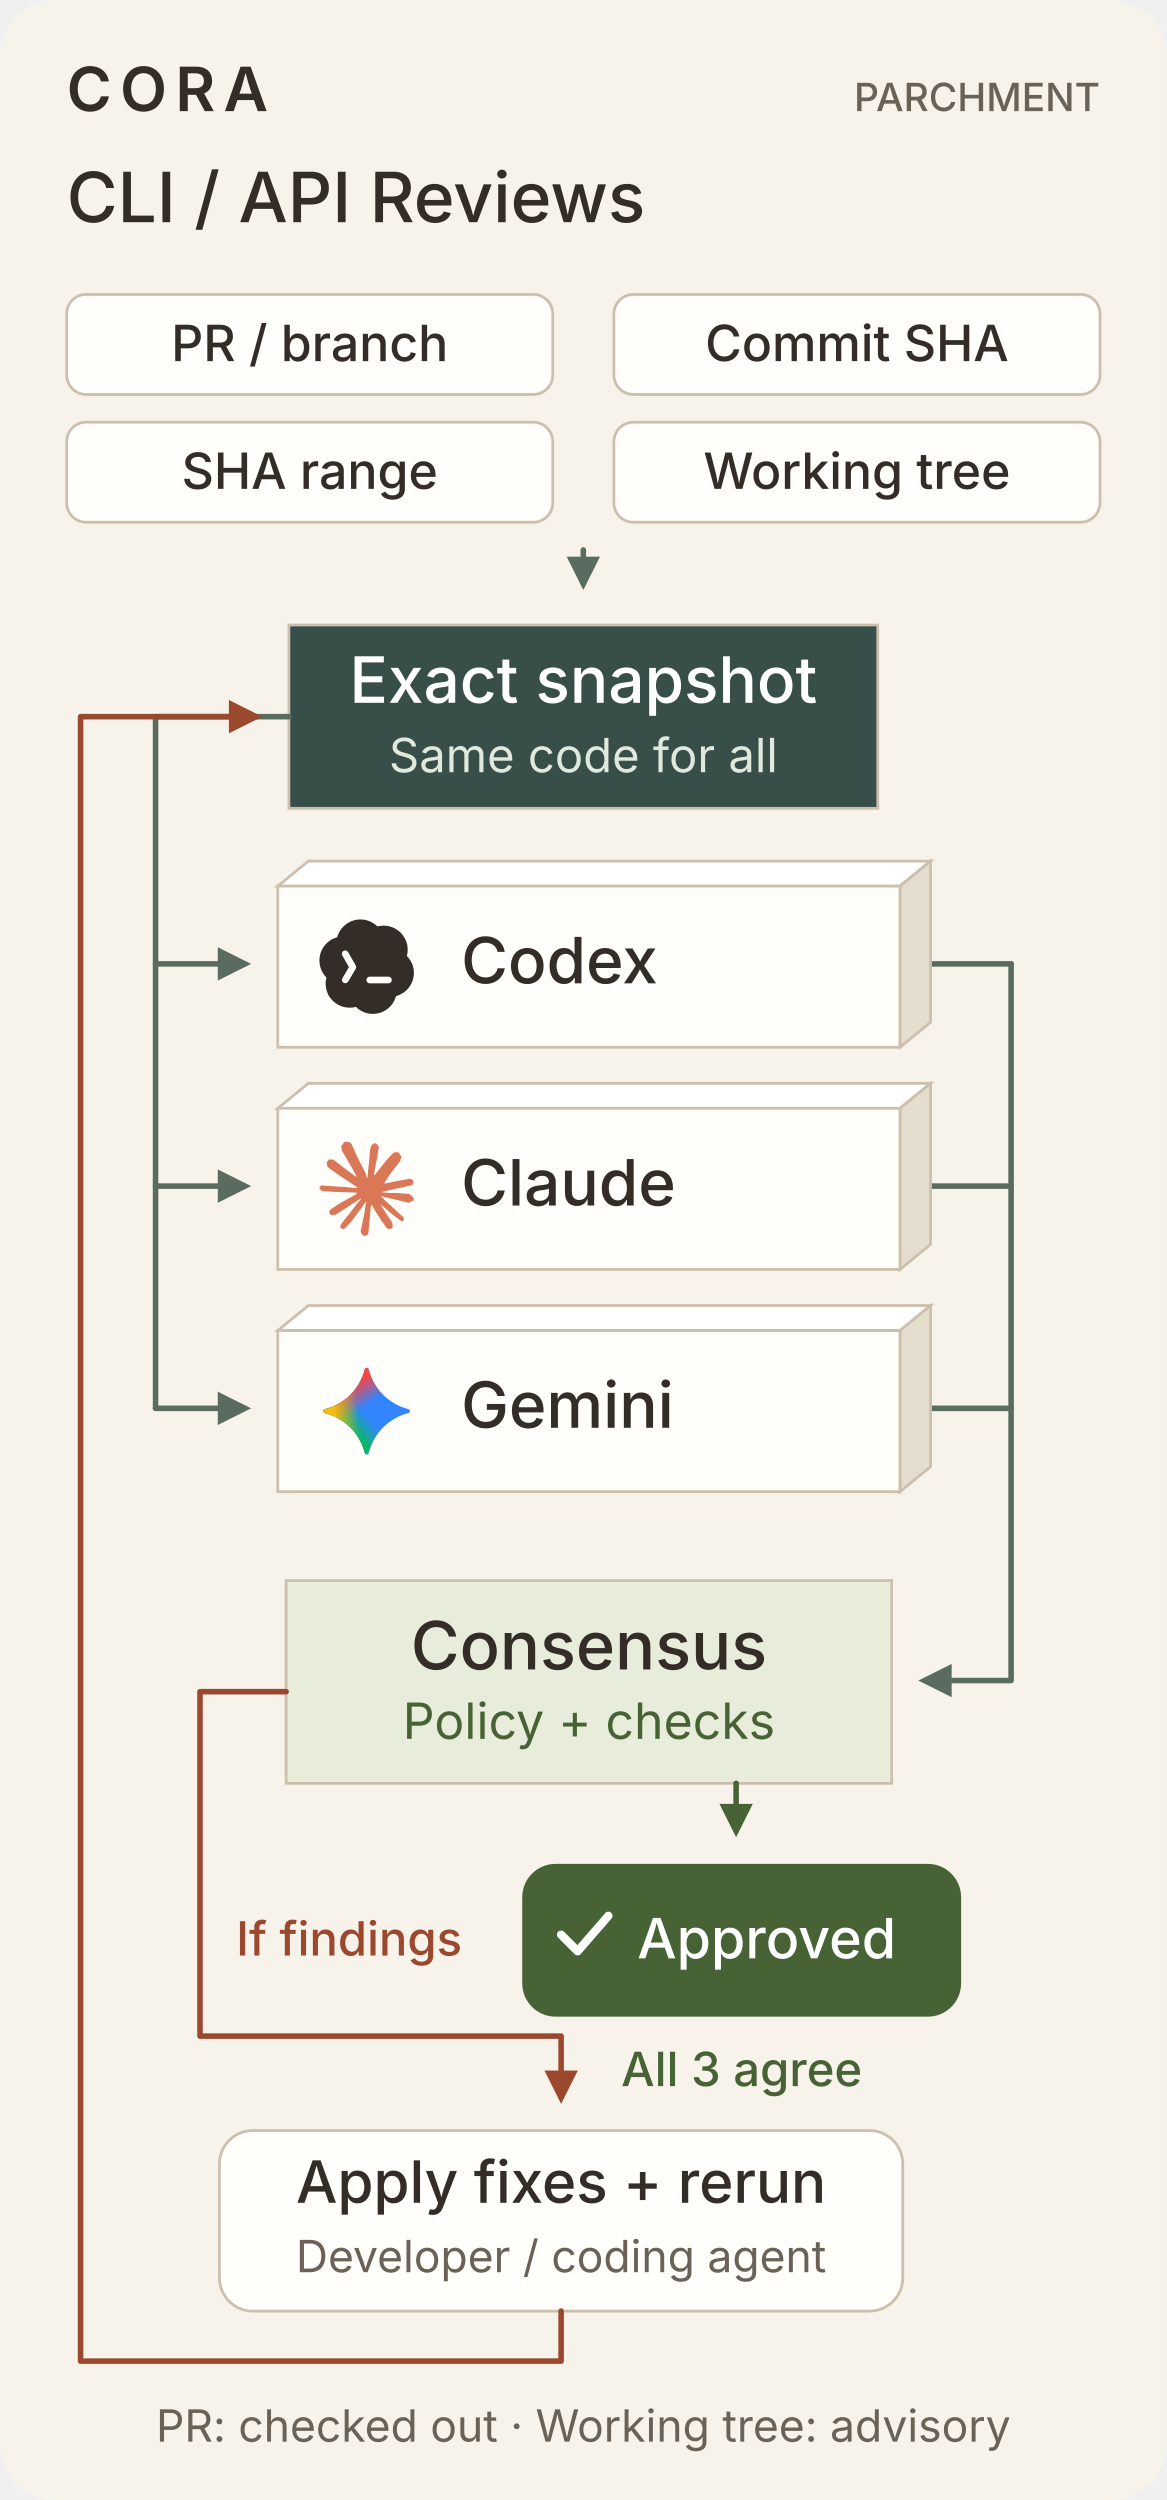
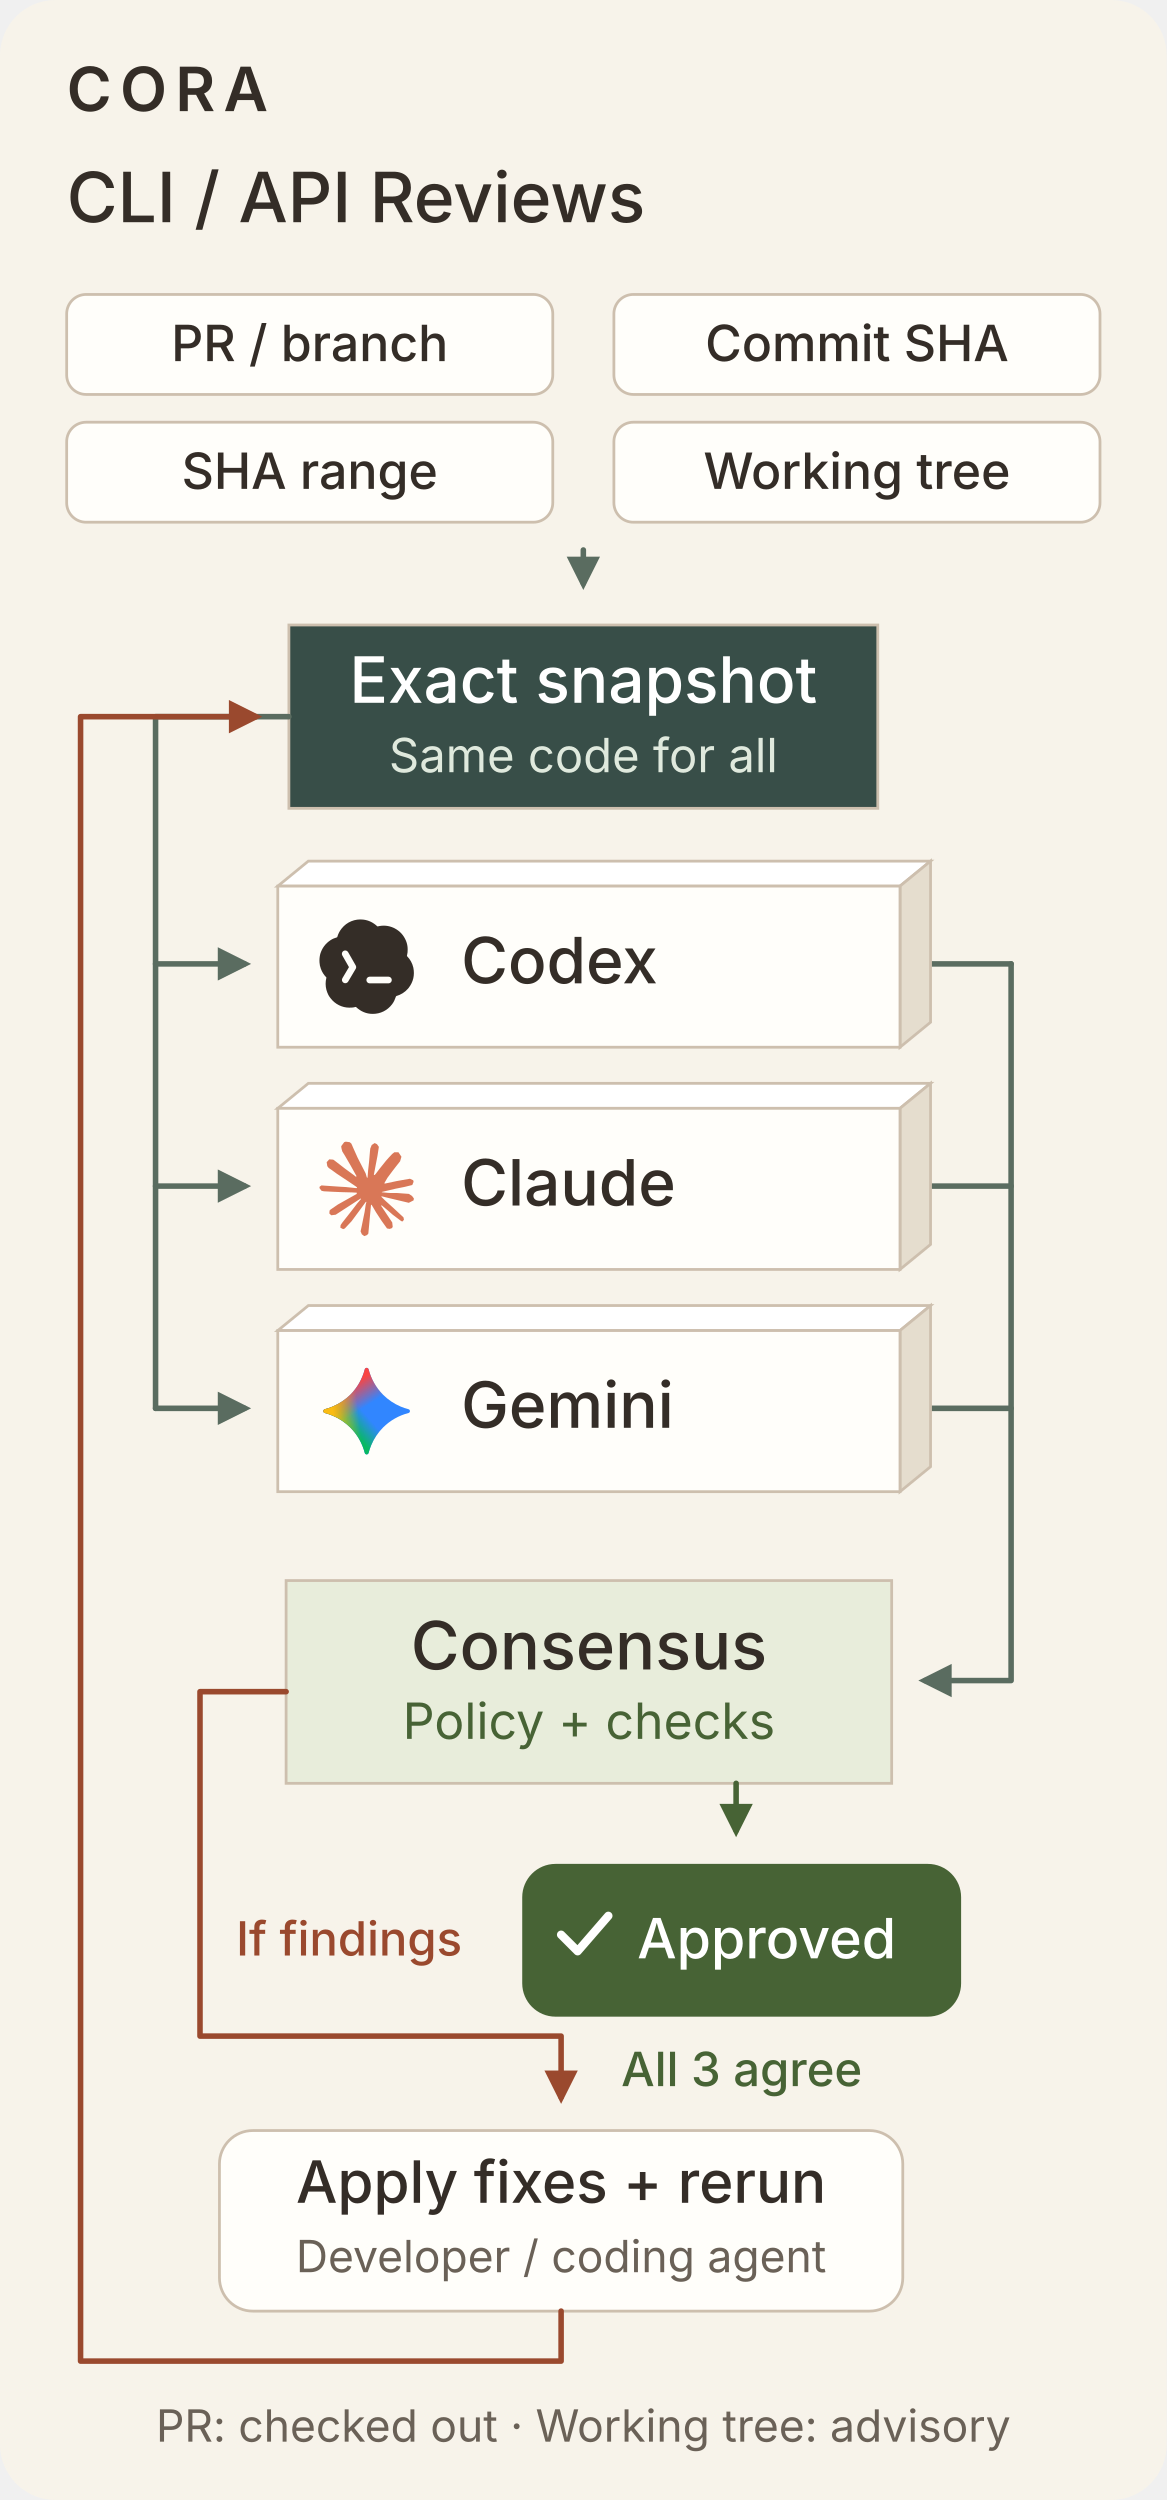
<svg xmlns="http://www.w3.org/2000/svg" width="420" height="900" viewBox="0 0 420 900" role="img">
  <defs>
    <marker id="arrow-476335" viewBox="0 0 10 10" refX="8" refY="5" markerWidth="6" markerHeight="6" orient="auto-start-reverse">
      <path d="M0 0L10 5L0 10z" fill="#476335" />
    </marker>
    <marker id="arrow-5A6C60" viewBox="0 0 10 10" refX="8" refY="5" markerWidth="6" markerHeight="6" orient="auto-start-reverse">
      <path d="M0 0L10 5L0 10z" fill="#5A6C60" />
    </marker>
    <marker id="arrow-9A492E" viewBox="0 0 10 10" refX="8" refY="5" markerWidth="6" markerHeight="6" orient="auto-start-reverse">
      <path d="M0 0L10 5L0 10z" fill="#9A492E" />
    </marker>
  </defs>
  <rect x="0" y="0" width="420" height="900" rx="20" fill="#F7F3EA" stroke="none" stroke-width="1" />
  <text x="24" y="40" fill="#342D27" font-family="Inter, Arial, Helvetica, sans-serif" font-size="22" font-weight="600" text-anchor="start" letter-spacing="3">CORA</text>
-   <text x="396" y="40" fill="#6A6157" font-family="Inter, Arial, Helvetica, sans-serif" font-size="14" font-weight="500" text-anchor="end">PARCHMENT</text>
  <text x="24" y="80" fill="#342D27" font-family="Inter, Arial, Helvetica, sans-serif" font-size="25" font-weight="500" text-anchor="start">CLI / API Reviews</text>
  <rect x="24" y="106" width="175" height="36" rx="7" fill="#FFFEFA" stroke="#CDBFAE" stroke-width="1" />
  <text x="111.5" y="130" fill="#342D27" font-family="Inter, Arial, Helvetica, sans-serif" font-size="18" font-weight="500" text-anchor="middle">PR / branch</text>
  <rect x="221" y="106" width="175" height="36" rx="7" fill="#FFFEFA" stroke="#CDBFAE" stroke-width="1" />
  <text x="308.5" y="130" fill="#342D27" font-family="Inter, Arial, Helvetica, sans-serif" font-size="18" font-weight="500" text-anchor="middle">Commit SHA</text>
  <rect x="24" y="152" width="175" height="36" rx="7" fill="#FFFEFA" stroke="#CDBFAE" stroke-width="1" />
  <text x="111.5" y="176" fill="#342D27" font-family="Inter, Arial, Helvetica, sans-serif" font-size="18" font-weight="500" text-anchor="middle">SHA range</text>
  <rect x="221" y="152" width="175" height="36" rx="7" fill="#FFFEFA" stroke="#CDBFAE" stroke-width="1" />
  <text x="308.5" y="176" fill="#342D27" font-family="Inter, Arial, Helvetica, sans-serif" font-size="18" font-weight="500" text-anchor="middle">Working tree</text>
  <path d="M210 198V210" fill="none" stroke="#5A6C60" stroke-width="2" stroke-linecap="round" stroke-linejoin="round" opacity="1" marker-end="url(#arrow-5A6C60)" />
  <rect x="104" y="225" width="212" height="66" rx="0" fill="#384E48" stroke="#CDBFAE" stroke-width="1" />
  <text x="210" y="253" fill="#FFFFFF" font-family="Inter, Arial, Helvetica, sans-serif" font-size="23" font-weight="500" text-anchor="middle">Exact snapshot</text>
  <text x="210" y="278" fill="#DFE9DD" font-family="Inter, Arial, Helvetica, sans-serif" font-size="17" font-weight="400" text-anchor="middle">Same code for all</text>
  <path d="M104 258H56V507" fill="none" stroke="#5A6C60" stroke-width="2" stroke-linecap="round" stroke-linejoin="round" opacity="1" />
  <path d="M56 347H88" fill="none" stroke="#5A6C60" stroke-width="2" stroke-linecap="round" stroke-linejoin="round" opacity="1" marker-end="url(#arrow-5A6C60)" />
  <path d="M335 347H364" fill="none" stroke="#5A6C60" stroke-width="2" stroke-linecap="round" stroke-linejoin="round" opacity="1" />
  <polygon points="100,319 111,310 335,310 324,319" fill="#FFFFFF" stroke="#CDBFAE" opacity="1" />
  <polygon points="324,319 335,310 335,368 324,377" fill="#E5DDCE" stroke="#CDBFAE" opacity="1" />
  <rect x="100" y="319" width="224" height="58" rx="0" fill="#FFFEFA" stroke="#CDBFAE" stroke-width="1" />
  <svg x="115" y="331" width="34" height="34" viewBox="0 0 24 24" fill="#342D27" color="#342D27">
    <path clip-rule="evenodd" d="M8.086.457a6.105 6.105 0 013.046-.415c1.333.153 2.521.72 3.564 1.7a.117.117 0 00.107.029c1.408-.346 2.762-.224 4.061.366l.063.03.154.076c1.357.703 2.33 1.77 2.918 3.198.278.679.418 1.388.421 2.126a5.655 5.655 0 01-.18 1.631.167.167 0 00.04.155 5.982 5.982 0 011.578 2.891c.385 1.901-.01 3.615-1.183 5.14l-.182.22a6.063 6.063 0 01-2.934 1.851.162.162 0 00-.108.102c-.255.736-.511 1.364-.987 1.992-1.199 1.582-2.962 2.462-4.948 2.451-1.583-.008-2.986-.587-4.21-1.736a.145.145 0 00-.14-.032c-.518.167-1.04.191-1.604.185a5.924 5.924 0 01-2.595-.622 6.058 6.058 0 01-2.146-1.781c-.203-.269-.404-.522-.551-.821a7.74 7.74 0 01-.495-1.283 6.11 6.11 0 01-.017-3.064.166.166 0 00.008-.074.115.115 0 00-.037-.064 5.958 5.958 0 01-1.38-2.202 5.196 5.196 0 01-.333-1.589 6.915 6.915 0 01.188-2.132c.45-1.484 1.309-2.648 2.577-3.493.282-.188.55-.334.802-.438.286-.12.573-.22.861-.304a.129.129 0 00.087-.087A6.016 6.016 0 015.635 2.31C6.315 1.464 7.132.846 8.086.457zm-.804 7.85a.848.848 0 00-1.473.842l1.694 2.965-1.688 2.848a.849.849 0 001.46.864l1.94-3.272a.849.849 0 00.007-.854l-1.94-3.393zm5.446 6.24a.849.849 0 000 1.695h4.848a.849.849 0 000-1.696h-4.848z" />
  </svg>
  <text x="166" y="354" fill="#342D27" font-family="Inter, Arial, Helvetica, sans-serif" font-size="23" font-weight="500" text-anchor="start">Codex</text>
  <path d="M56 427H88" fill="none" stroke="#5A6C60" stroke-width="2" stroke-linecap="round" stroke-linejoin="round" opacity="1" marker-end="url(#arrow-5A6C60)" />
  <path d="M335 427H364" fill="none" stroke="#5A6C60" stroke-width="2" stroke-linecap="round" stroke-linejoin="round" opacity="1" />
  <polygon points="100,399 111,390 335,390 324,399" fill="#FFFFFF" stroke="#CDBFAE" opacity="1" />
  <polygon points="324,399 335,390 335,448 324,457" fill="#E5DDCE" stroke="#CDBFAE" opacity="1" />
  <rect x="100" y="399" width="224" height="58" rx="0" fill="#FFFEFA" stroke="#CDBFAE" stroke-width="1" />
  <svg x="115" y="411" width="34" height="34" viewBox="0 0 24 24" fill="#342D27" color="#342D27">
    <path d="M4.709 15.955l4.72-2.647.08-.23-.08-.128H9.2l-.79-.048-2.698-.073-2.339-.097-2.266-.122-.571-.121L0 11.784l.055-.352.48-.321.686.06 1.52.103 2.278.158 1.652.097 2.449.255h.389l.055-.157-.134-.098-.103-.097-2.358-1.596-2.552-1.688-1.336-.972-.724-.491-.364-.462-.158-1.008.656-.722.881.06.225.061.893.686 1.908 1.476 2.491 1.833.365.304.145-.103.019-.073-.164-.274-1.355-2.446-1.446-2.49-.644-1.032-.17-.619a2.97 2.97 0 01-.104-.729L6.283.134 6.696 0l.996.134.42.364.62 1.414 1.002 2.229 1.555 3.03.456.898.243.832.091.255h.158V9.01l.128-1.706.237-2.095.23-2.695.08-.76.376-.91.747-.492.584.28.48.685-.067.444-.286 1.851-.559 2.903-.364 1.942h.212l.243-.242.985-1.306 1.652-2.064.73-.82.85-.904.547-.431h1.033l.76 1.129-.34 1.166-1.064 1.347-.881 1.142-1.264 1.7-.79 1.36.073.11.188-.02 2.856-.606 1.543-.28 1.841-.315.833.388.091.395-.328.807-1.969.486-2.309.462-3.439.813-.042.03.049.061 1.549.146.662.036h1.622l3.02.225.79.522.474.638-.079.485-1.215.62-1.64-.389-3.829-.91-1.312-.329h-.182v.11l1.093 1.068 2.006 1.81 2.509 2.33.127.578-.322.455-.34-.049-2.205-1.657-.851-.747-1.926-1.62h-.128v.17l.444.649 2.345 3.521.122 1.08-.17.353-.608.213-.668-.122-1.374-1.925-1.415-2.167-1.143-1.943-.14.08-.674 7.254-.316.37-.729.28-.607-.461-.322-.747.322-1.476.389-1.924.315-1.53.286-1.9.17-.632-.012-.042-.14.018-1.434 1.967-2.18 2.945-1.726 1.845-.414.164-.717-.37.067-.662.401-.589 2.388-3.036 1.44-1.882.93-1.086-.006-.158h-.055L4.132 18.56l-1.13.146-.487-.456.061-.746.231-.243 1.908-1.312-.006.006z" fill="#D97757" fill-rule="nonzero" />
  </svg>
  <text x="166" y="434" fill="#342D27" font-family="Inter, Arial, Helvetica, sans-serif" font-size="23" font-weight="500" text-anchor="start">Claude</text>
  <path d="M56 507H88" fill="none" stroke="#5A6C60" stroke-width="2" stroke-linecap="round" stroke-linejoin="round" opacity="1" marker-end="url(#arrow-5A6C60)" />
  <path d="M335 507H364" fill="none" stroke="#5A6C60" stroke-width="2" stroke-linecap="round" stroke-linejoin="round" opacity="1" />
  <polygon points="100,479 111,470 335,470 324,479" fill="#FFFFFF" stroke="#CDBFAE" opacity="1" />
  <polygon points="324,479 335,470 335,528 324,537" fill="#E5DDCE" stroke="#CDBFAE" opacity="1" />
  <rect x="100" y="479" width="224" height="58" rx="0" fill="#FFFEFA" stroke="#CDBFAE" stroke-width="1" />
  <svg x="115" y="491" width="34" height="34" viewBox="0 0 24 24" fill="#342D27" color="#342D27">
    <path d="M20.616 10.835a14.147 14.147 0 01-4.45-3.001 14.111 14.111 0 01-3.678-6.452.503.503 0 00-.975 0 14.134 14.134 0 01-3.679 6.452 14.155 14.155 0 01-4.45 3.001c-.65.28-1.318.505-2.002.678a.502.502 0 000 .975c.684.172 1.35.397 2.002.677a14.147 14.147 0 014.45 3.001 14.112 14.112 0 013.679 6.453.502.502 0 00.975 0c.172-.685.397-1.351.677-2.003a14.145 14.145 0 013.001-4.45 14.113 14.113 0 016.453-3.678.503.503 0 000-.975 13.245 13.245 0 01-2.003-.678z" fill="#3186FF" />
    <path d="M20.616 10.835a14.147 14.147 0 01-4.45-3.001 14.111 14.111 0 01-3.678-6.452.503.503 0 00-.975 0 14.134 14.134 0 01-3.679 6.452 14.155 14.155 0 01-4.45 3.001c-.65.28-1.318.505-2.002.678a.502.502 0 000 .975c.684.172 1.35.397 2.002.677a14.147 14.147 0 014.45 3.001 14.112 14.112 0 013.679 6.453.502.502 0 00.975 0c.172-.685.397-1.351.677-2.003a14.145 14.145 0 013.001-4.45 14.113 14.113 0 016.453-3.678.503.503 0 000-.975 13.245 13.245 0 01-2.003-.678z" fill="url(#mobile-Parchment-Gemini-115-491-lobe-icons-gemini-0-_R_0_)" />
    <path d="M20.616 10.835a14.147 14.147 0 01-4.45-3.001 14.111 14.111 0 01-3.678-6.452.503.503 0 00-.975 0 14.134 14.134 0 01-3.679 6.452 14.155 14.155 0 01-4.45 3.001c-.65.28-1.318.505-2.002.678a.502.502 0 000 .975c.684.172 1.35.397 2.002.677a14.147 14.147 0 014.45 3.001 14.112 14.112 0 013.679 6.453.502.502 0 00.975 0c.172-.685.397-1.351.677-2.003a14.145 14.145 0 013.001-4.45 14.113 14.113 0 016.453-3.678.503.503 0 000-.975 13.245 13.245 0 01-2.003-.678z" fill="url(#mobile-Parchment-Gemini-115-491-lobe-icons-gemini-1-_R_0_)" />
    <path d="M20.616 10.835a14.147 14.147 0 01-4.45-3.001 14.111 14.111 0 01-3.678-6.452.503.503 0 00-.975 0 14.134 14.134 0 01-3.679 6.452 14.155 14.155 0 01-4.45 3.001c-.65.28-1.318.505-2.002.678a.502.502 0 000 .975c.684.172 1.35.397 2.002.677a14.147 14.147 0 014.45 3.001 14.112 14.112 0 013.679 6.453.502.502 0 00.975 0c.172-.685.397-1.351.677-2.003a14.145 14.145 0 013.001-4.45 14.113 14.113 0 016.453-3.678.503.503 0 000-.975 13.245 13.245 0 01-2.003-.678z" fill="url(#mobile-Parchment-Gemini-115-491-lobe-icons-gemini-2-_R_0_)" />
    <defs>
      <linearGradient gradientUnits="userSpaceOnUse" id="mobile-Parchment-Gemini-115-491-lobe-icons-gemini-0-_R_0_" x1="7" x2="11" y1="15.5" y2="12">
        <stop stop-color="#08B962" />
        <stop offset="1" stop-color="#08B962" stop-opacity="0" />
      </linearGradient>
      <linearGradient gradientUnits="userSpaceOnUse" id="mobile-Parchment-Gemini-115-491-lobe-icons-gemini-1-_R_0_" x1="8" x2="11.5" y1="5.5" y2="11">
        <stop stop-color="#F94543" />
        <stop offset="1" stop-color="#F94543" stop-opacity="0" />
      </linearGradient>
      <linearGradient gradientUnits="userSpaceOnUse" id="mobile-Parchment-Gemini-115-491-lobe-icons-gemini-2-_R_0_" x1="3.5" x2="17.5" y1="13.5" y2="12">
        <stop stop-color="#FABC12" />
        <stop offset=".46" stop-color="#FABC12" stop-opacity="0" />
      </linearGradient>
    </defs>
  </svg>
  <text x="166" y="514" fill="#342D27" font-family="Inter, Arial, Helvetica, sans-serif" font-size="23" font-weight="500" text-anchor="start">Gemini</text>
  <path d="M364 347V605H333" fill="none" stroke="#5A6C60" stroke-width="2" stroke-linecap="round" stroke-linejoin="round" opacity="1" marker-end="url(#arrow-5A6C60)" />
  <rect x="103" y="569" width="218" height="73" rx="0" fill="#E8EDDB" stroke="#CDBFAE" stroke-width="1" />
  <text x="212" y="601" fill="#342D27" font-family="Inter, Arial, Helvetica, sans-serif" font-size="24" font-weight="500" text-anchor="middle">Consensus</text>
  <text x="212" y="626" fill="#476335" font-family="Inter, Arial, Helvetica, sans-serif" font-size="18" font-weight="400" text-anchor="middle">Policy + checks</text>
  <path d="M265 642V659" fill="none" stroke="#476335" stroke-width="2" stroke-linecap="round" stroke-linejoin="round" opacity="1" marker-end="url(#arrow-476335)" />
  <rect x="188" y="671" width="158" height="55" rx="12" fill="#476335" stroke="none" stroke-width="1" />
  <path d="M202 696.5l5.95 5.95l11.05 -12.75" fill="none" stroke="#FFFFFF" stroke-width="3" stroke-linecap="round" stroke-linejoin="round" opacity="1" />
  <text x="276" y="705" fill="#FFFFFF" font-family="Inter, Arial, Helvetica, sans-serif" font-size="20" font-weight="500" text-anchor="middle">Approved</text>
  <text x="267" y="751" fill="#476335" font-family="Inter, Arial, Helvetica, sans-serif" font-size="17" font-weight="500" text-anchor="middle">All 3 agree</text>
  <path d="M103 609H72V733H202V755" fill="none" stroke="#9A492E" stroke-width="2" stroke-linecap="round" stroke-linejoin="round" opacity="1" marker-end="url(#arrow-9A492E)" />
  <text x="85" y="704" fill="#9A492E" font-family="Inter, Arial, Helvetica, sans-serif" font-size="17" font-weight="500" text-anchor="start">If findings</text>
  <rect x="79" y="767" width="246" height="65" rx="12" fill="#FFFEFA" stroke="#CDBFAE" stroke-width="1" />
  <text x="202" y="793" fill="#342D27" font-family="Inter, Arial, Helvetica, sans-serif" font-size="21" font-weight="500" text-anchor="middle">Apply fixes + rerun</text>
  <text x="202" y="818" fill="#6A6157" font-family="Inter, Arial, Helvetica, sans-serif" font-size="16" font-weight="400" text-anchor="middle">Developer / coding agent</text>
  <path d="M202 832V850H29V258H92" fill="none" stroke="#9A492E" stroke-width="2" stroke-linecap="round" stroke-linejoin="round" opacity="1" marker-end="url(#arrow-9A492E)" />
  <text x="210" y="879" fill="#6A6157" font-family="Inter, Arial, Helvetica, sans-serif" font-size="16" font-weight="400" text-anchor="middle">PR: checked out · Working tree: advisory</text>
</svg>
